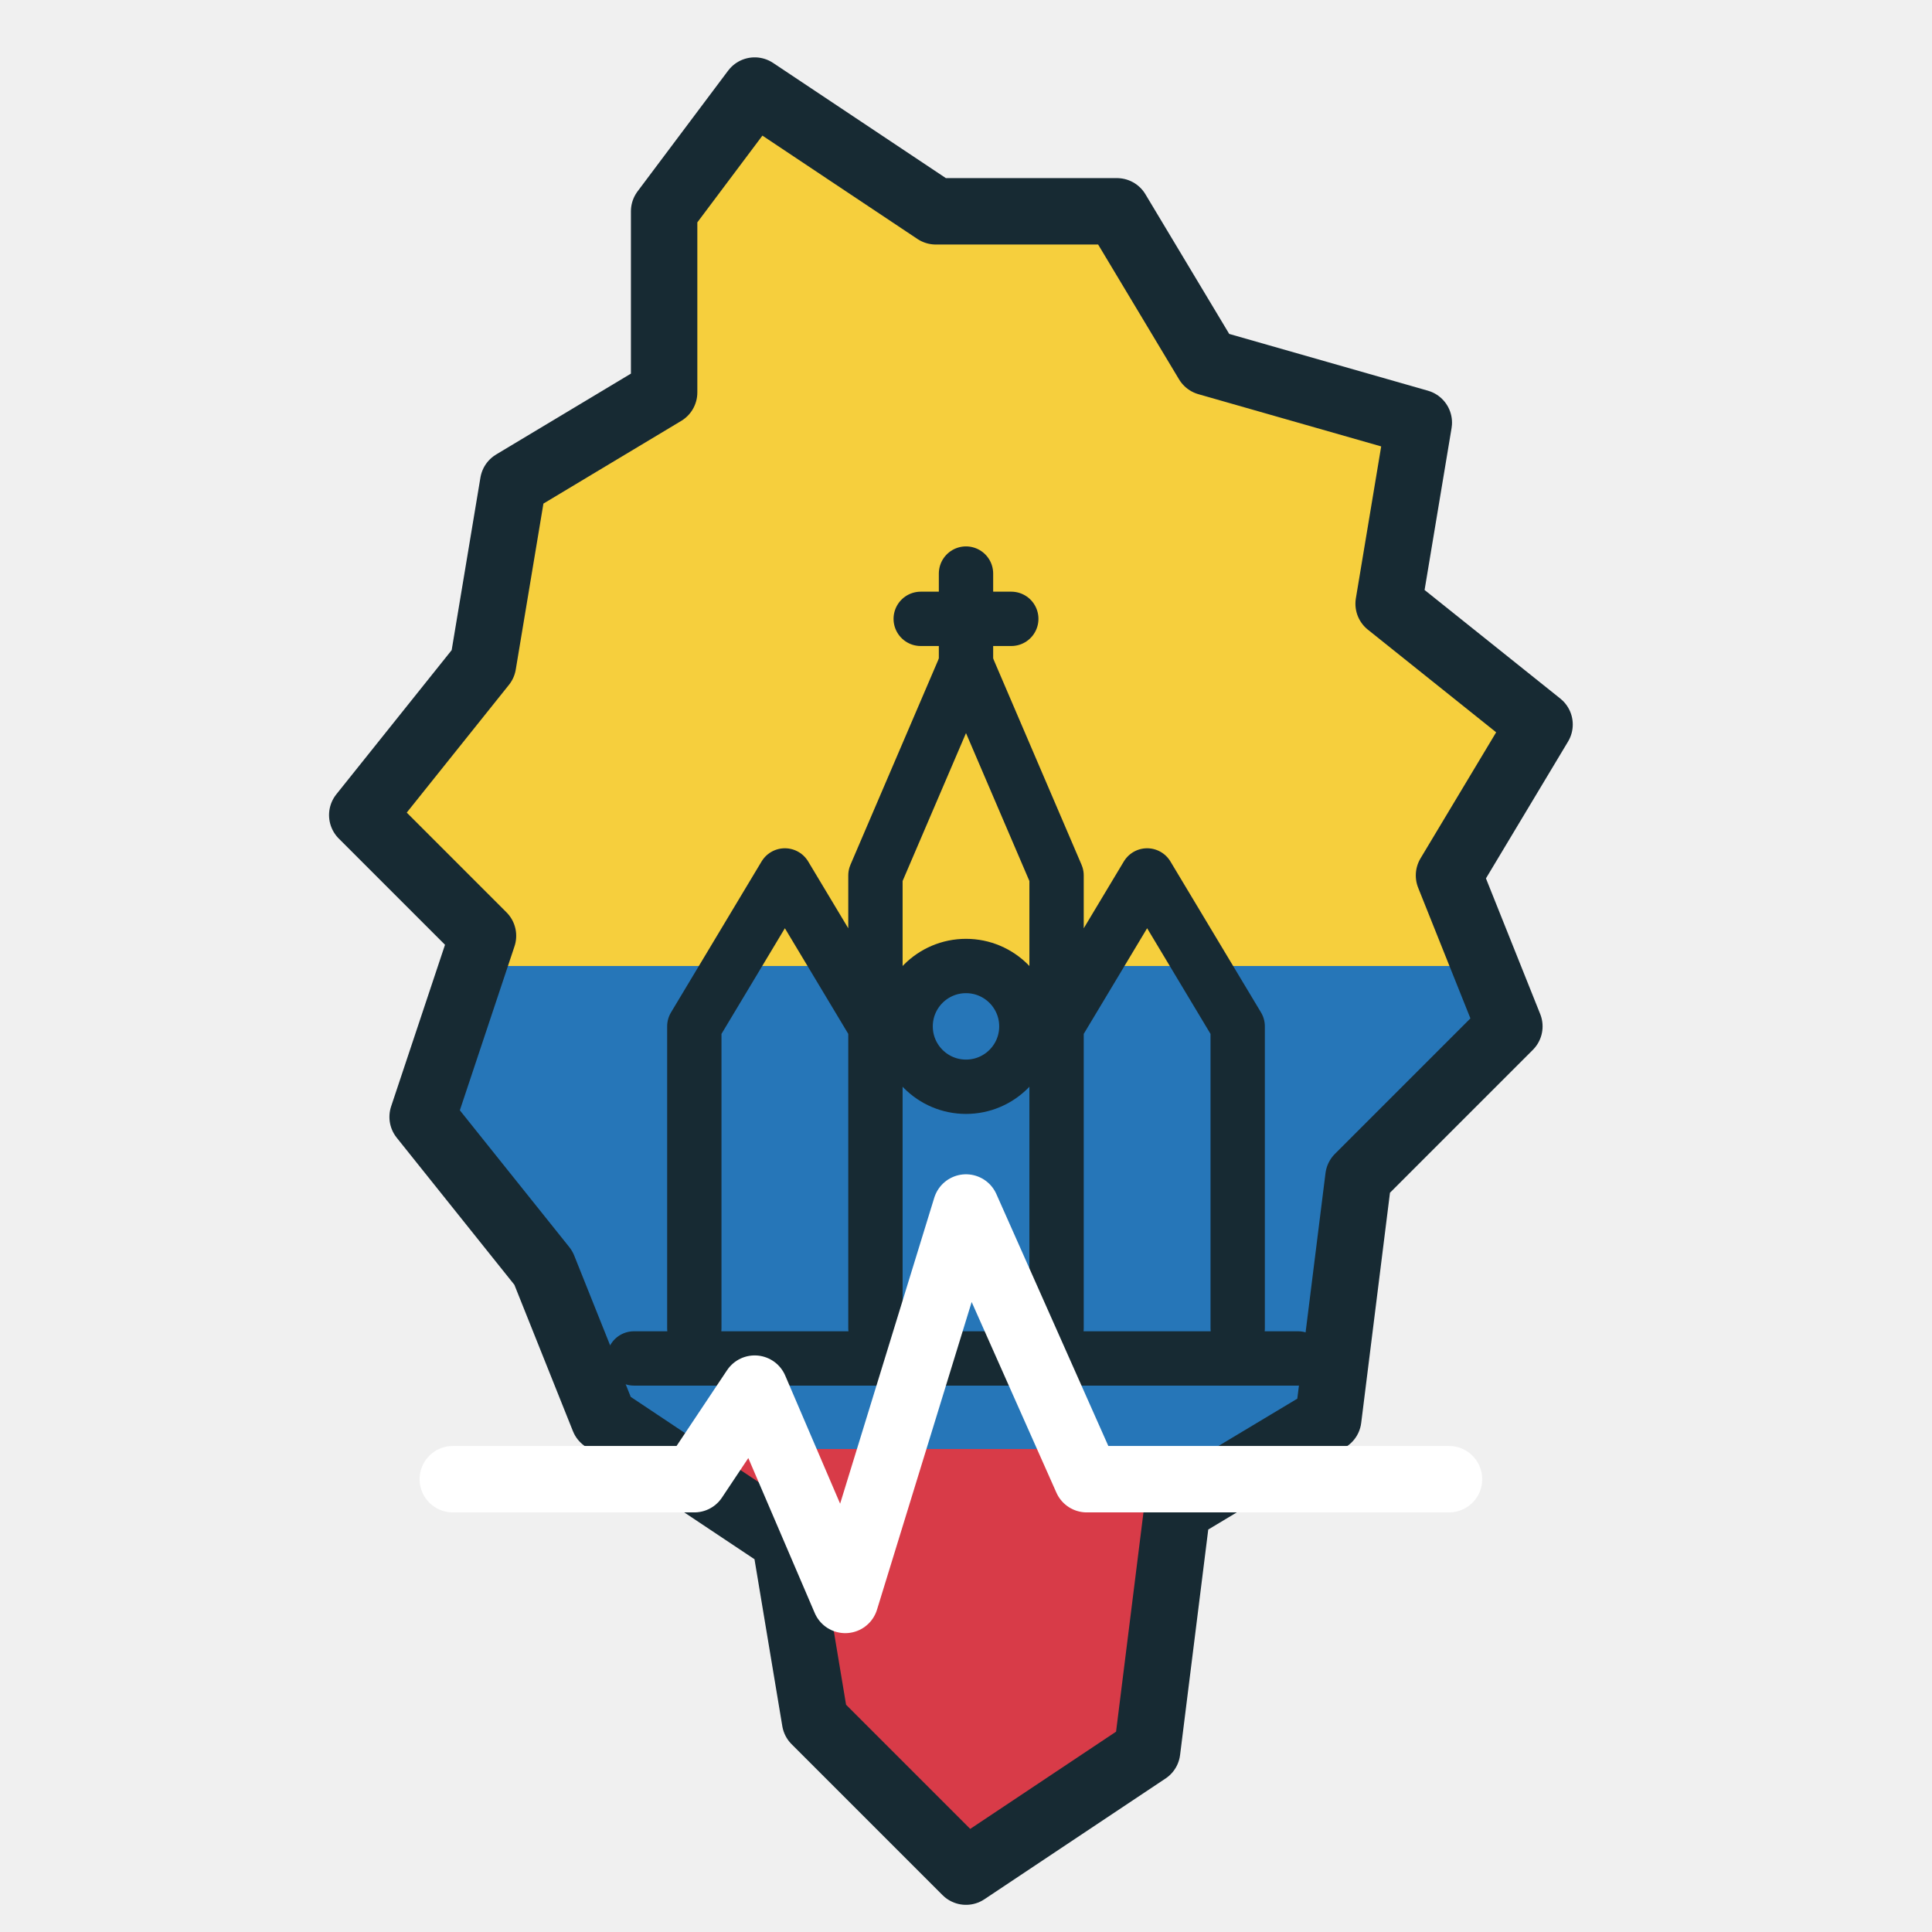
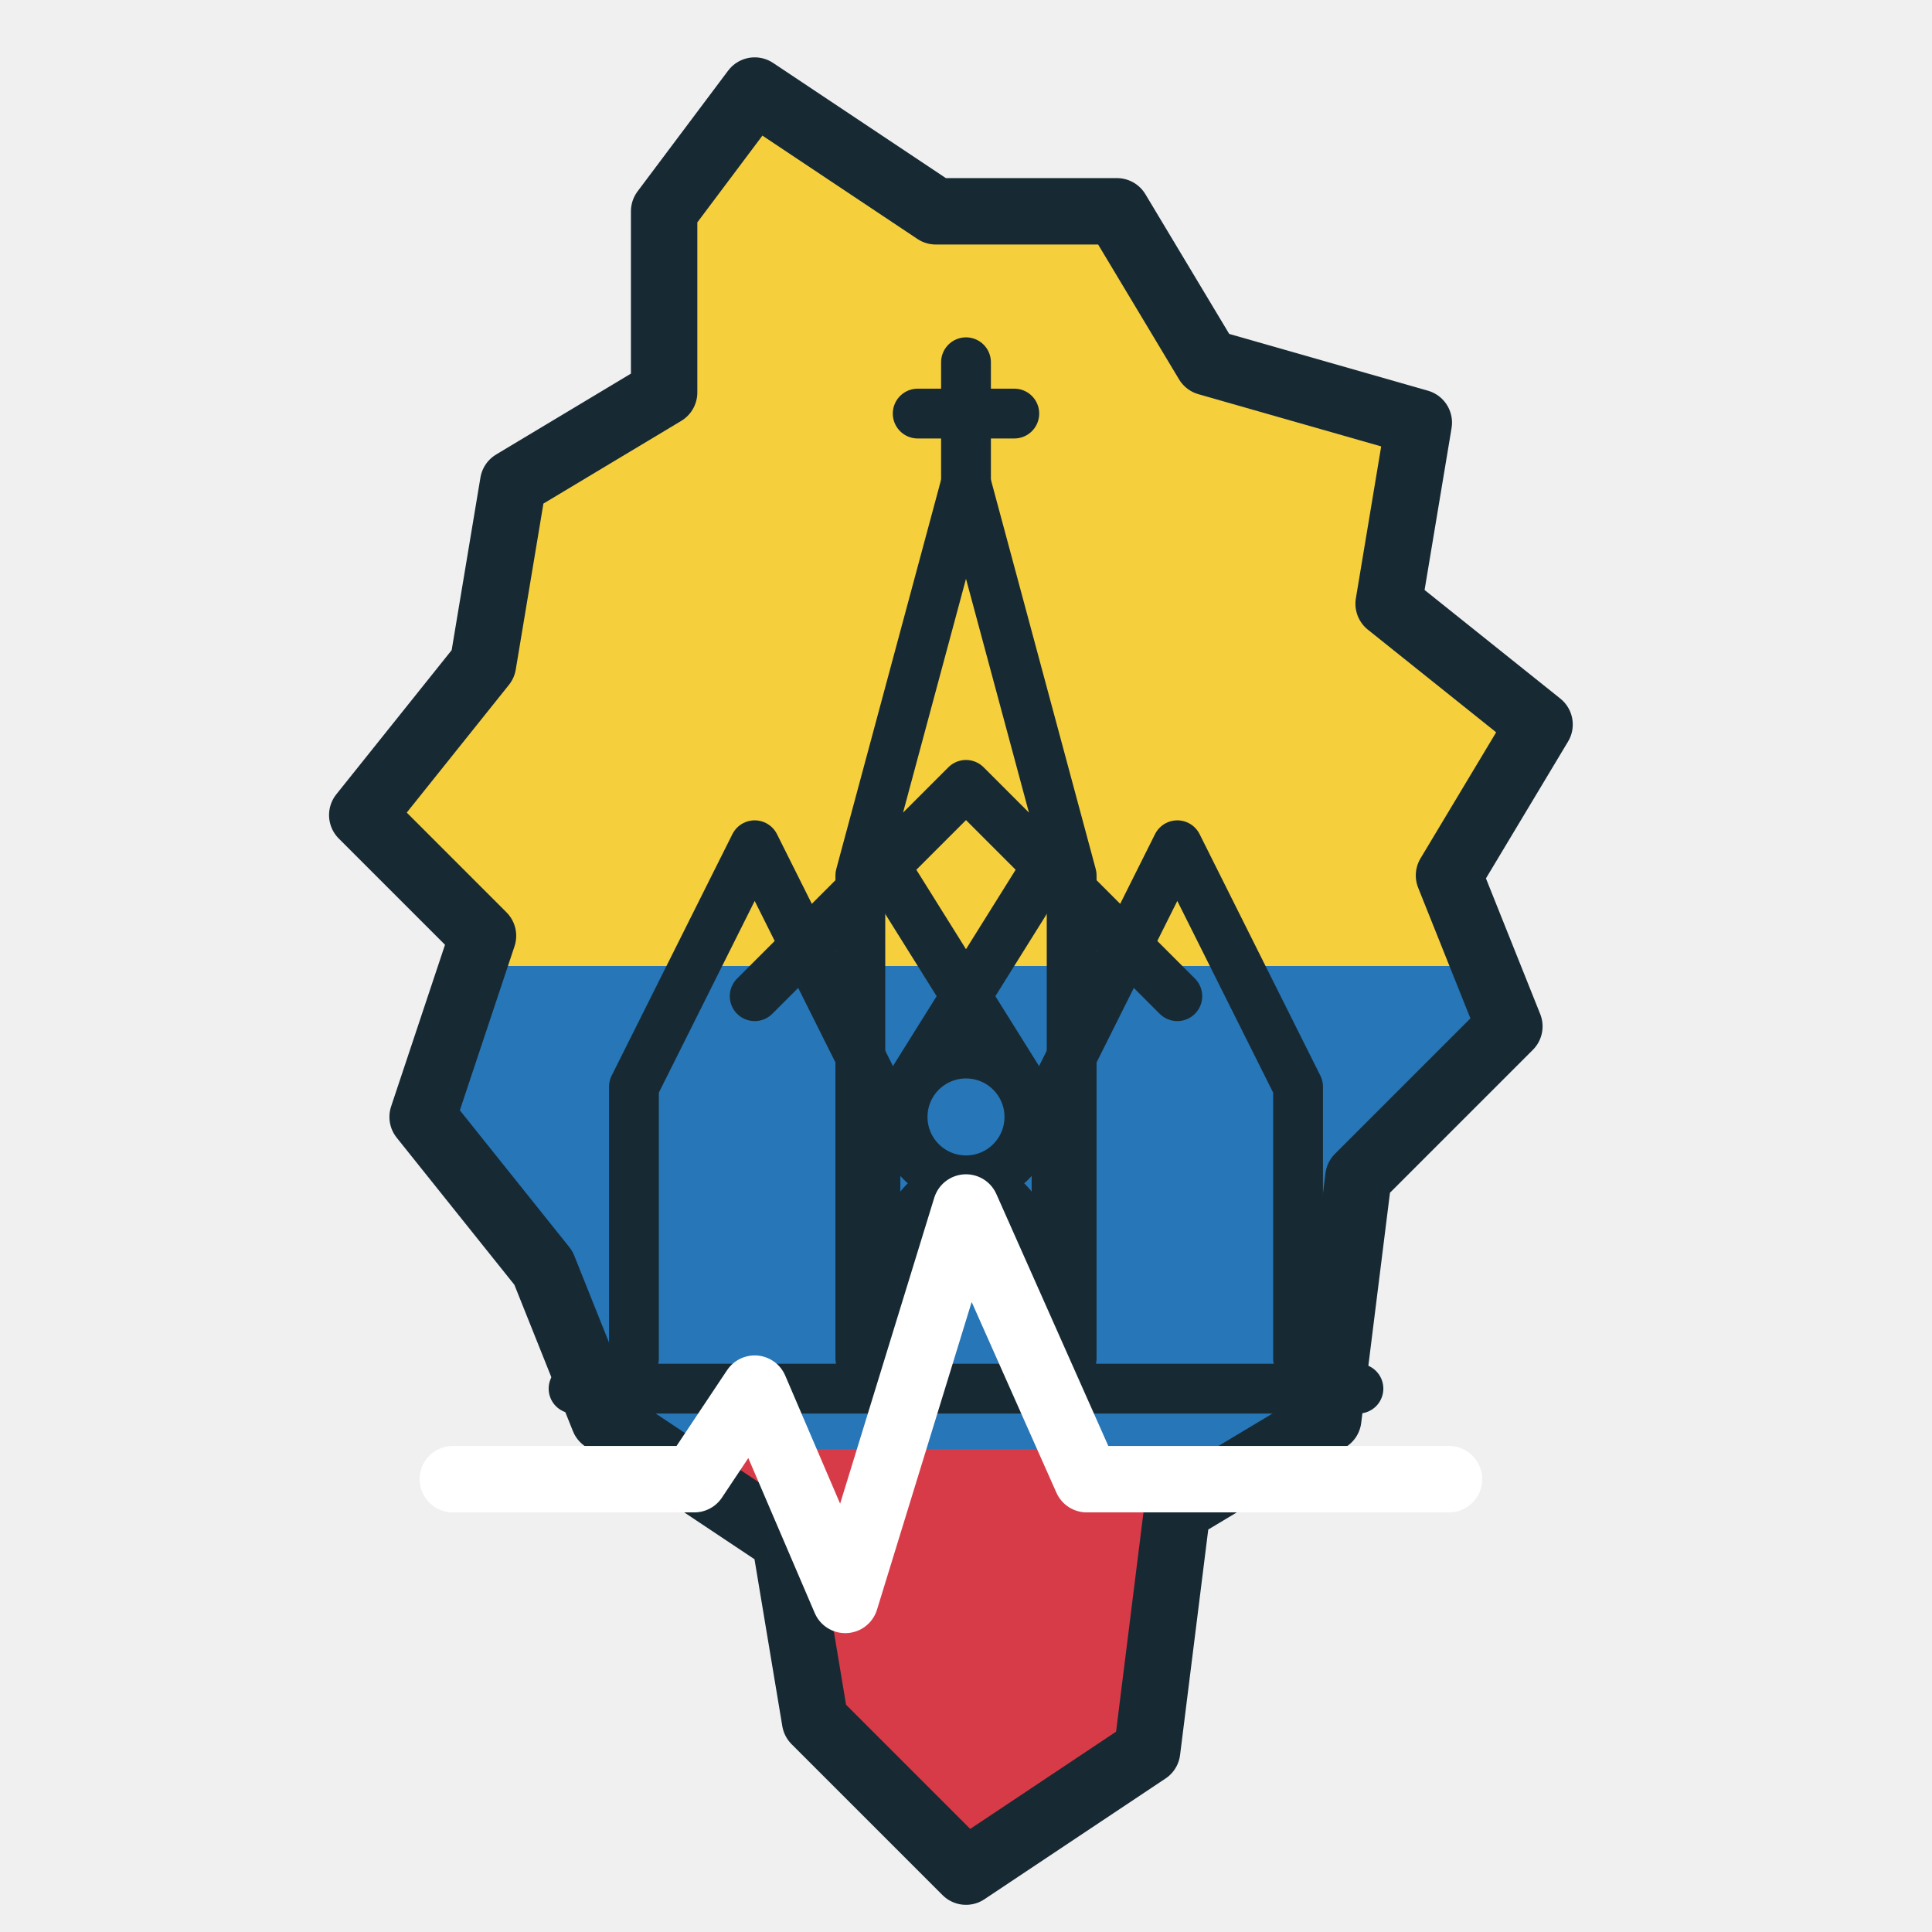
- <svg xmlns="http://www.w3.org/2000/svg" viewBox="0 0 64 64" role="img" aria-labelledby="title">
+ <svg xmlns="http://www.w3.org/2000/svg" viewBox="0 0 64 64" role="img" aria-labelledby="title desc">
  <defs>
    <clipPath id="colombia-mark">
      <path d="M25 3 31 7 37 7 40 12 47 14 46 20 51 24 48 29 50 34 45 39 44 47 39 50 38 58 32 62 27 57 26 51 20 47 18 42 14 37 16 31 12 27 16 22 17 16 22 13 22 7Z" />
    </clipPath>
  </defs>
  <g clip-path="url(#colombia-mark)">
    <path fill="#f6cf3d" d="M0 0h64v32H0z" />
    <path fill="#2676b8" d="M0 32h64v16H0z" />
    <path fill="#d83b48" d="M0 48h64v16H0z" />
  </g>
  <path fill="none" stroke="#172a33" stroke-linejoin="round" stroke-width="2.2" d="M25 3 31 7 37 7 40 12 47 14 46 20 51 24 48 29 50 34 45 39 44 47 39 50 38 58 32 62 27 57 26 51 20 47 18 42 14 37 16 31 12 27 16 22 17 16 22 13 22 7Z" />
-   <g fill="none" stroke="#172a33" stroke-linecap="round" stroke-linejoin="round" stroke-width="1.8">
-     <path d="M21 45h22M23 44V34l3-5 3 5v10M35 44V34l3-5 3 5v10M29 44V29l3-7 3 7v15" />
-     <path d="M32 19v4M30.5 20.5h3" />
-     <circle cx="32" cy="34" r="2" />
+   <g fill="none" stroke="#172a33" stroke-linecap="round" stroke-linejoin="round" stroke-width="1.65">
+     <path d="M19 46h26M21 45v-9l4-8 4 8v9M35 45v-9l4-8 4 8v9" />
+     <path d="M25 33l7-7 7 7M28.5 45V29L32 16l3.5 13v16" />
+     <path d="M32 12v5M30.4 13.7h3.2M29.5 29l5 8M34.5 29l-5 8" />
+     <circle cx="32" cy="37" r="2.1" />
+     <path d="M30 45v-3.5c0-3 4-3 4 0V45" />
  </g>
  <path fill="none" stroke="#fff" stroke-linecap="round" stroke-linejoin="round" stroke-width="2.2" d="M15 49h8l2-3 3 7 4-13 4 9h12" />
</svg>
